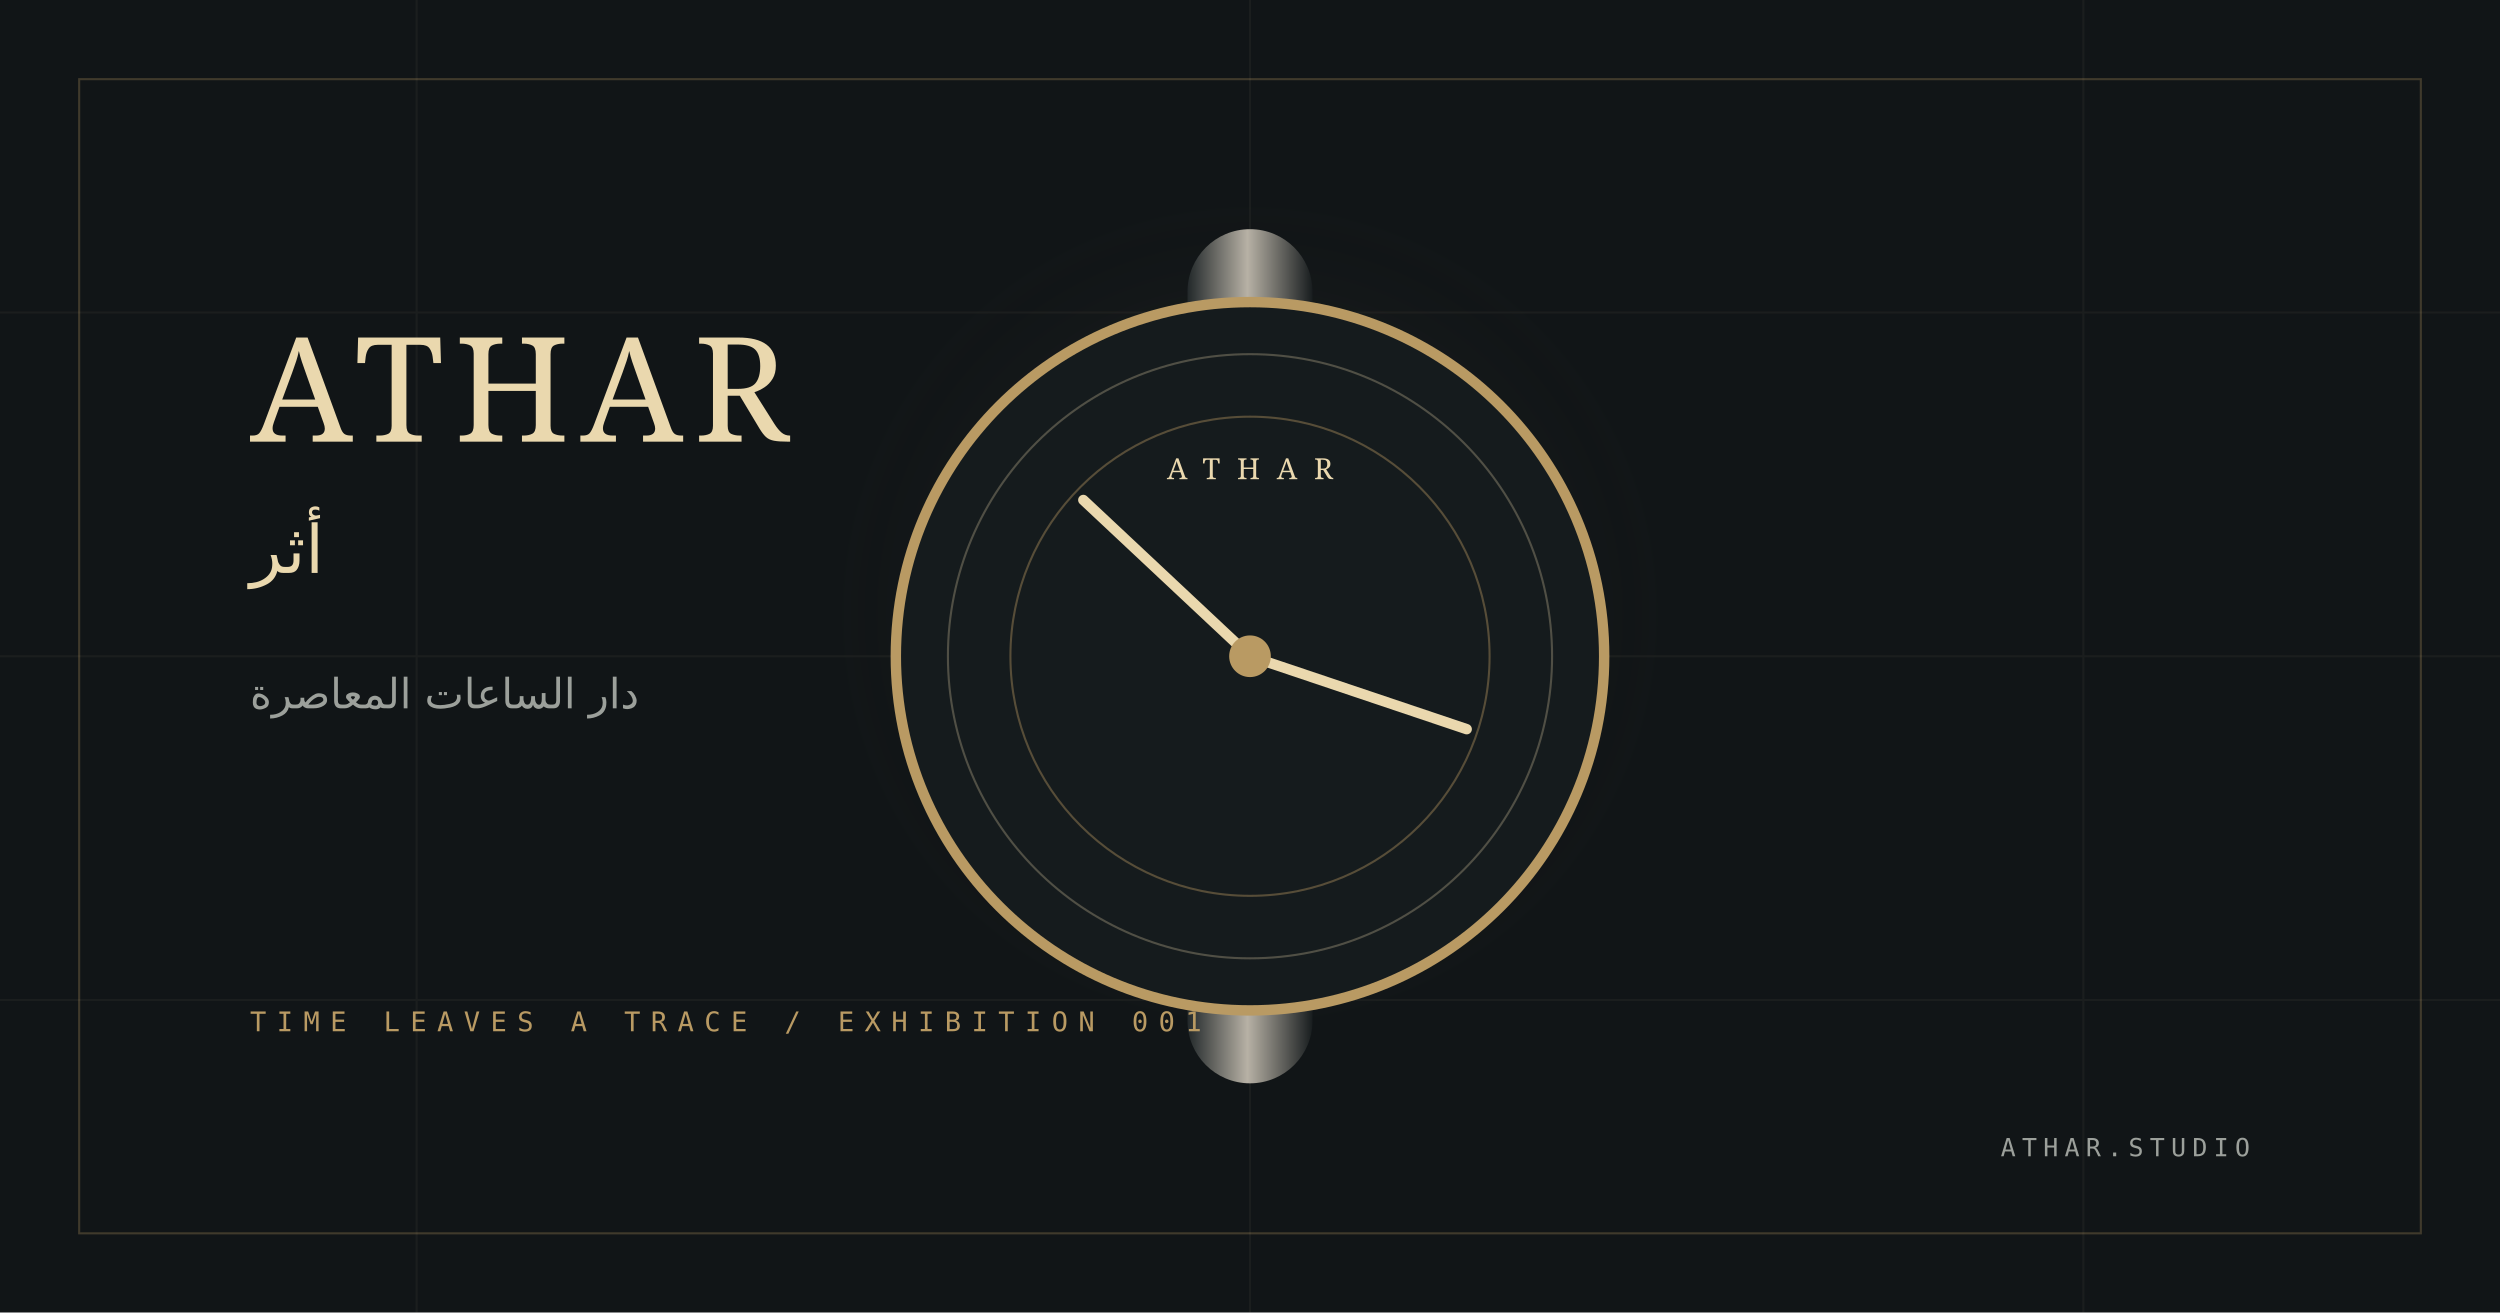
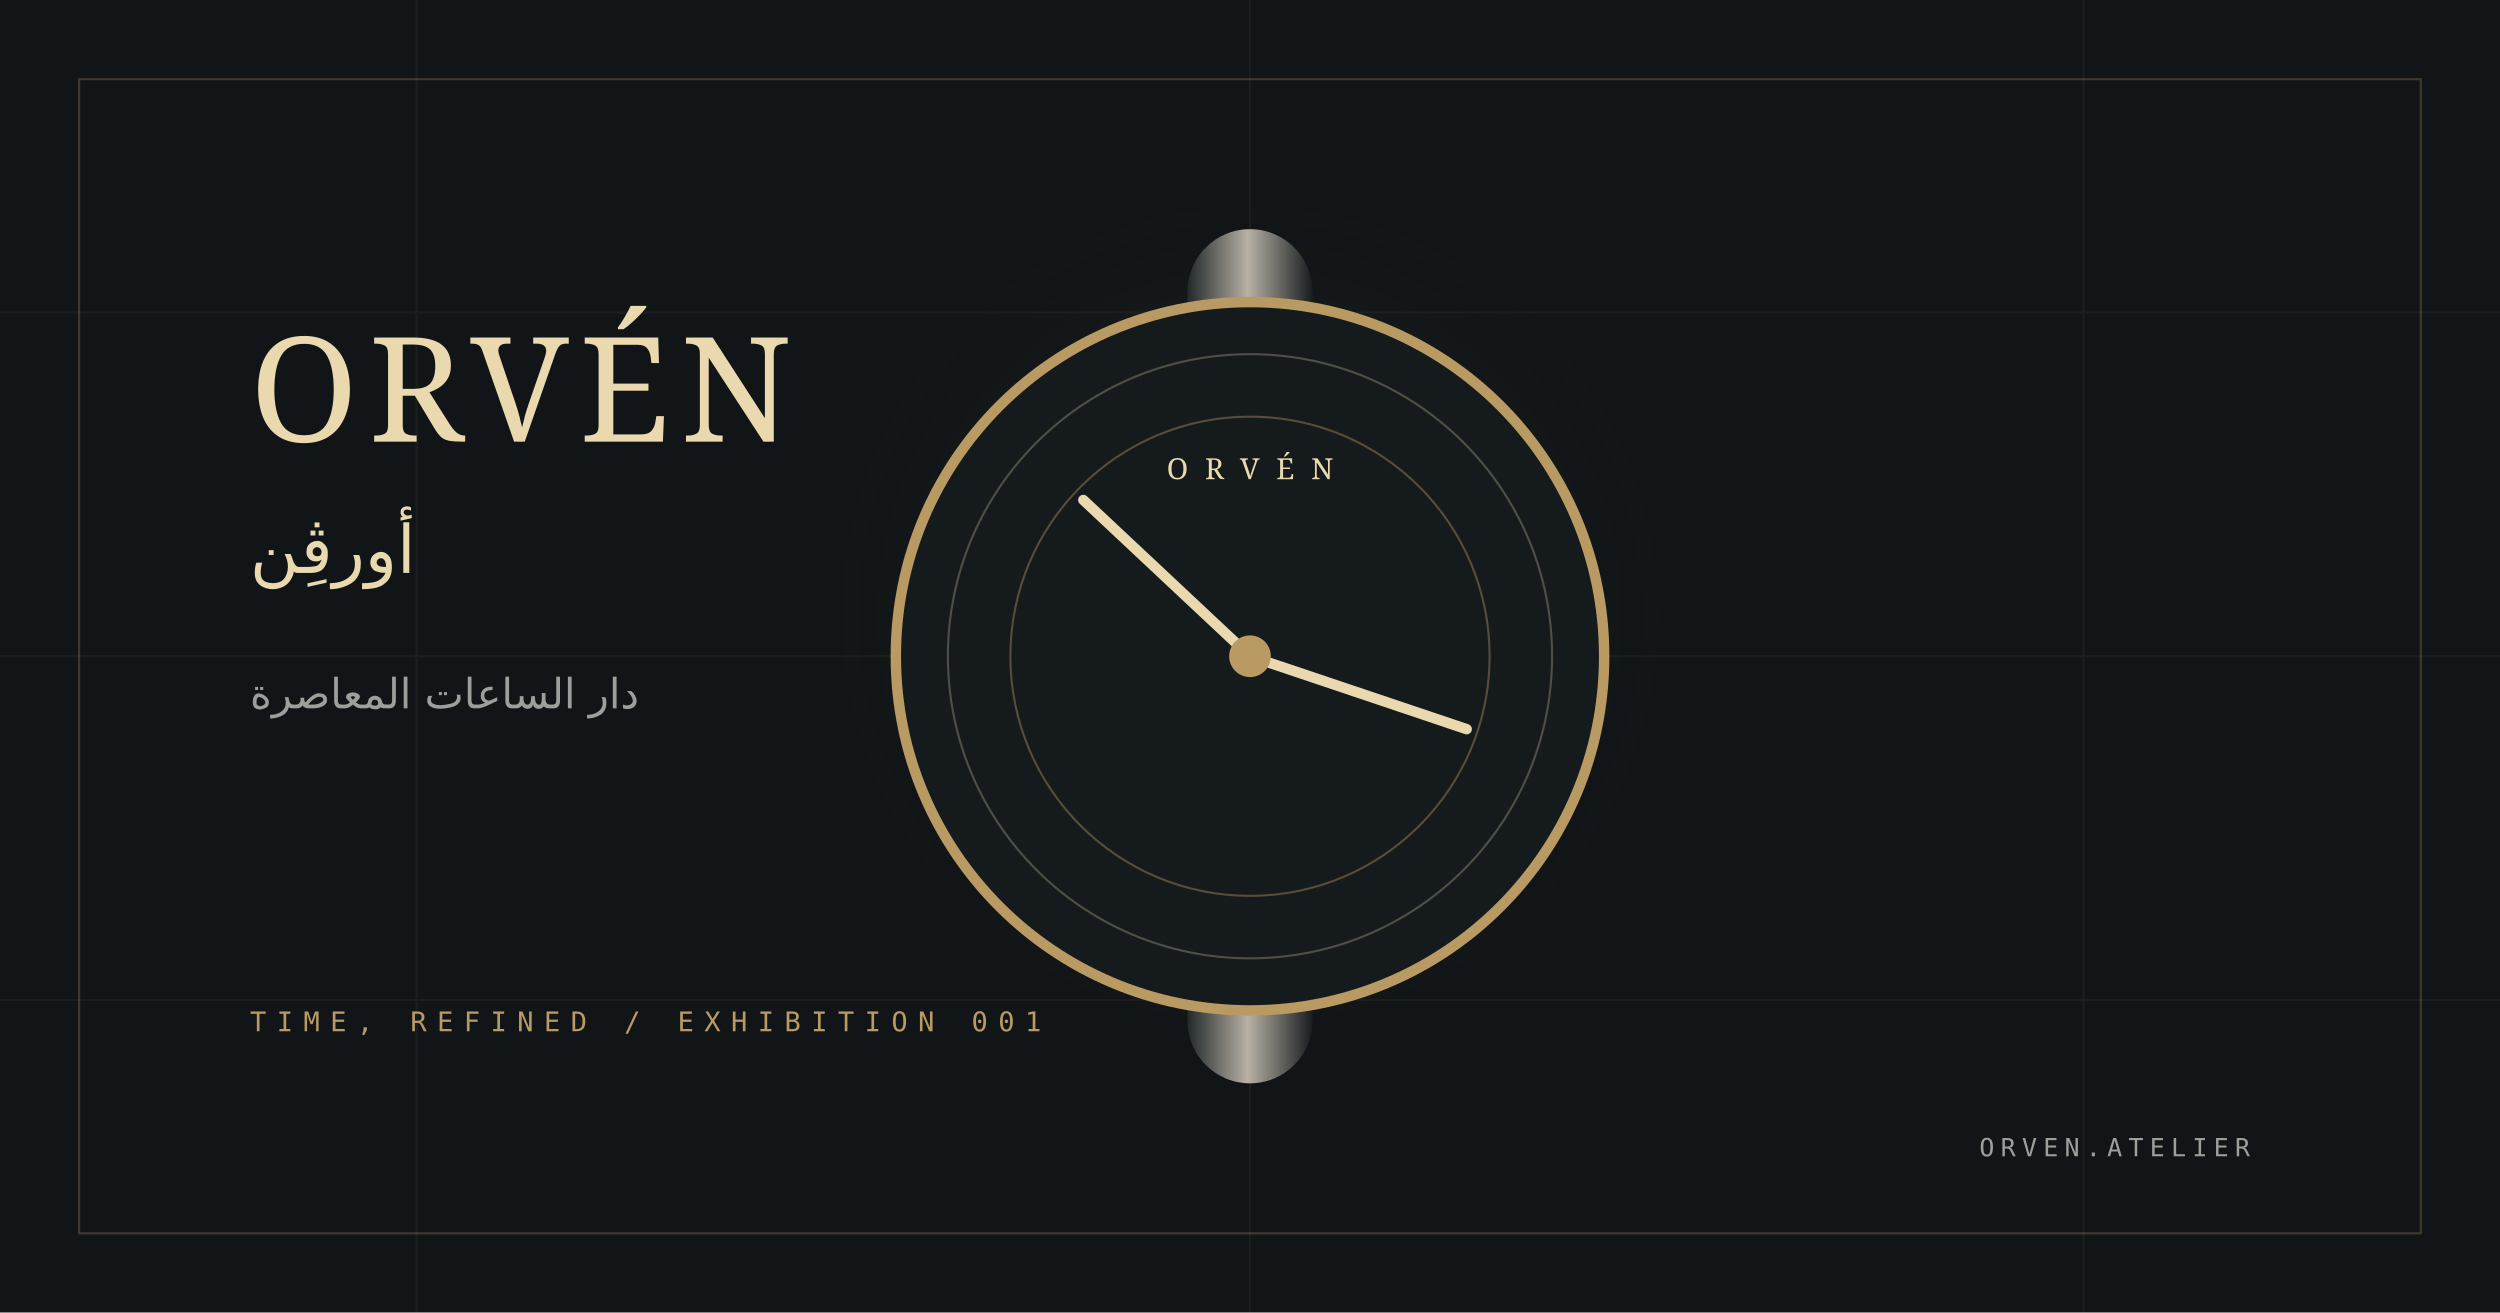
<svg xmlns="http://www.w3.org/2000/svg" width="1200" height="630" viewBox="0 0 1200 630" role="img" aria-labelledby="title desc">
  <defs>
    <radialGradient id="glow" cx="50%" cy="46%" r="42%">
      <stop offset="0" stop-color="#b99a63" stop-opacity=".25" />
      <stop offset="1" stop-color="#111517" stop-opacity="0" />
    </radialGradient>
    <linearGradient id="metal" x1="0" x2="1">
      <stop offset="0" stop-color="#22282a" />
      <stop offset=".48" stop-color="#b7b1a5" />
      <stop offset="1" stop-color="#181d1f" />
    </linearGradient>
  </defs>
  <rect width="1200" height="630" fill="#111517" />
  <rect x="38" y="38" width="1124" height="554" fill="none" stroke="#b99a63" stroke-opacity=".28" />
  <path d="M0 150h1200M0 315h1200M0 480h1200M200 0v630M600 0v630M1000 0v630" stroke="#ead8ae" stroke-opacity=".05" />
  <circle cx="600" cy="315" r="250" fill="url(#glow)" />
  <rect x="570" y="110" width="60" height="410" rx="30" fill="url(#metal)" />
  <circle cx="600" cy="315" r="170" fill="#151b1d" stroke="#b99a63" stroke-width="5" />
  <circle cx="600" cy="315" r="145" fill="none" stroke="#ead8ae" stroke-opacity=".28" />
  <circle cx="600" cy="315" r="115" fill="none" stroke="#b99a63" stroke-opacity=".4" />
  <path d="M600 315L520 240M600 315L704 350" stroke="#ead8ae" stroke-width="5" stroke-linecap="round" />
  <circle cx="600" cy="315" r="10" fill="#b99a63" />
-   <text x="600" y="230" text-anchor="middle" fill="#ead8ae" font-family="Georgia,serif" font-size="14" letter-spacing="8">ATHAR</text>
-   <text x="120" y="212" fill="#ead8ae" font-family="Georgia,serif" font-size="70" letter-spacing="5">ATHAR</text>
-   <text x="120" y="275" fill="#ead8ae" font-family="Arial,sans-serif" font-size="32">أثر</text>
+   <text x="600" y="230" text-anchor="middle" fill="#ead8ae" font-family="Georgia,serif" font-size="14" letter-spacing="8">ORVÉN</text>
+   <text x="120" y="212" fill="#ead8ae" font-family="Georgia,serif" font-size="70" letter-spacing="5">ORVÉN</text>
+   <text x="120" y="275" fill="#ead8ae" font-family="Arial,sans-serif" font-size="32">أورڤِن</text>
  <text x="120" y="340" fill="#9ca09b" font-family="Arial,sans-serif" font-size="20">دار الساعات المعاصرة</text>
-   <text x="120" y="495" fill="#b99a63" font-family="monospace" font-size="13" letter-spacing="5">TIME LEAVES A TRACE / EXHIBITION 001</text>
-   <text x="1080" y="555" text-anchor="end" fill="#9ca09b" font-family="monospace" font-size="12" letter-spacing="3">ATHAR.STUDIO</text>
+   <text x="120" y="495" fill="#b99a63" font-family="monospace" font-size="13" letter-spacing="5">TIME, REFINED / EXHIBITION 001</text>
+   <text x="1080" y="555" text-anchor="end" fill="#9ca09b" font-family="monospace" font-size="12" letter-spacing="3">ORVEN.ATELIER</text>
</svg>
